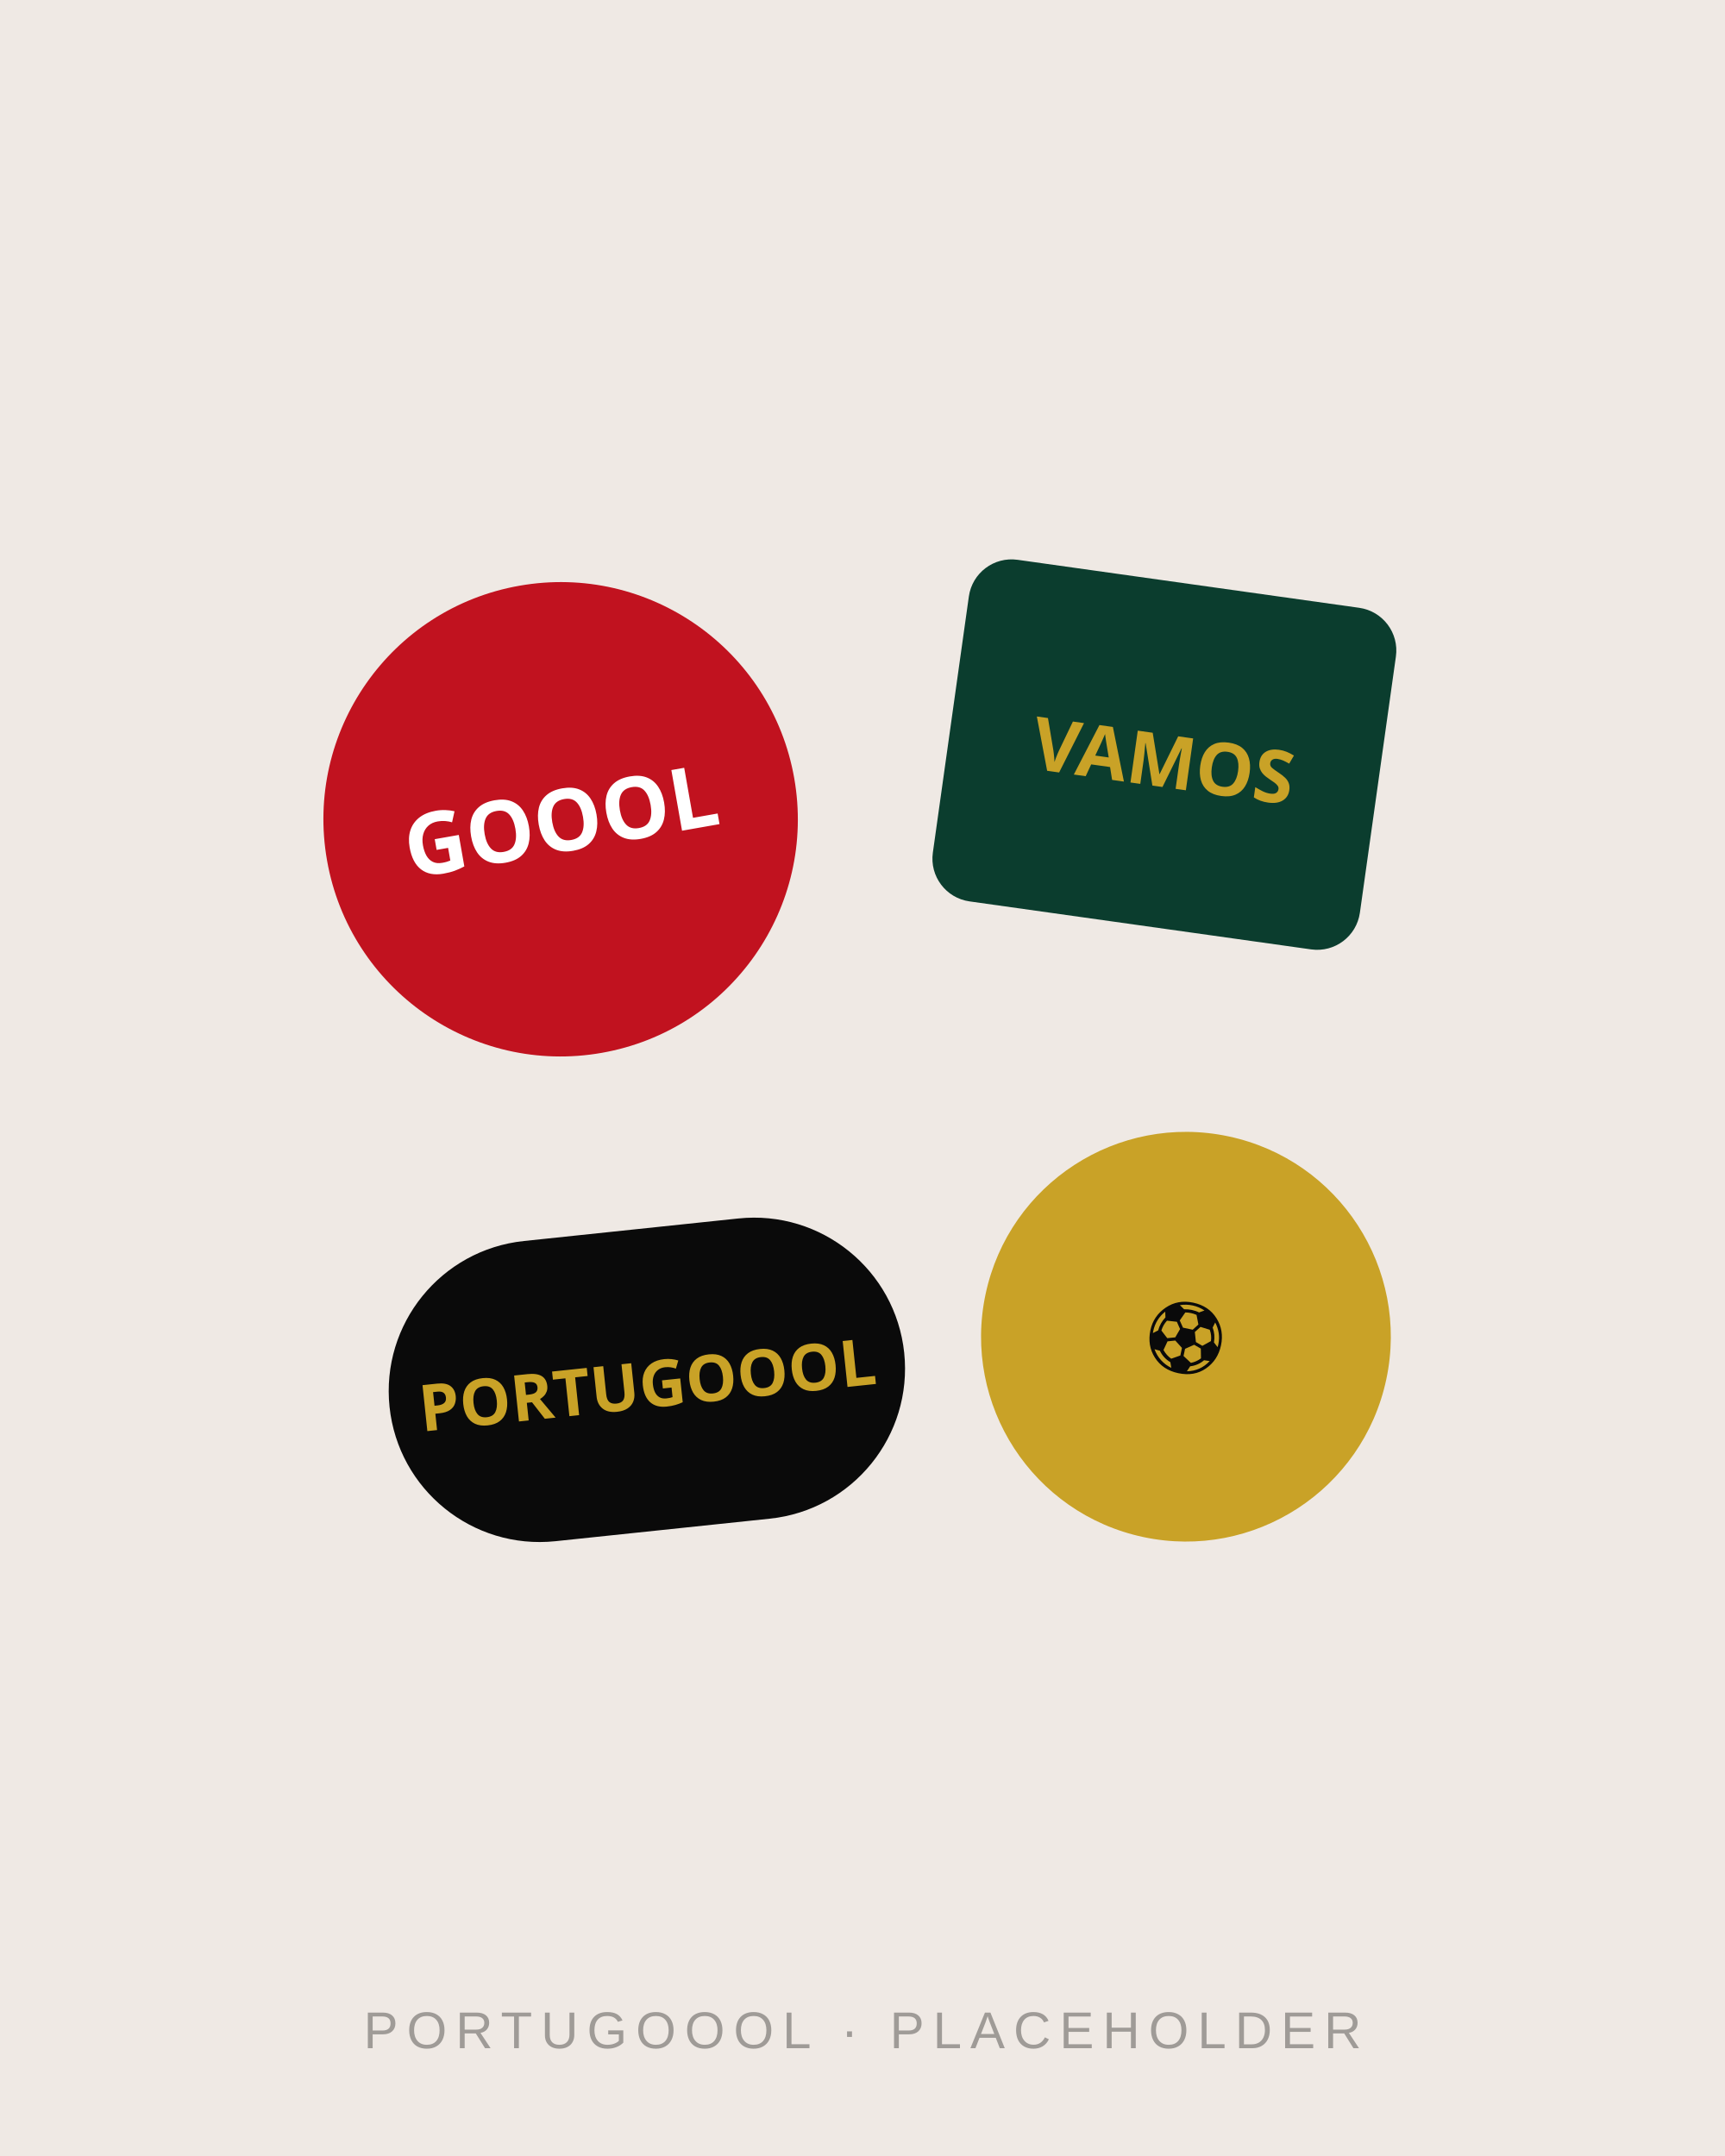
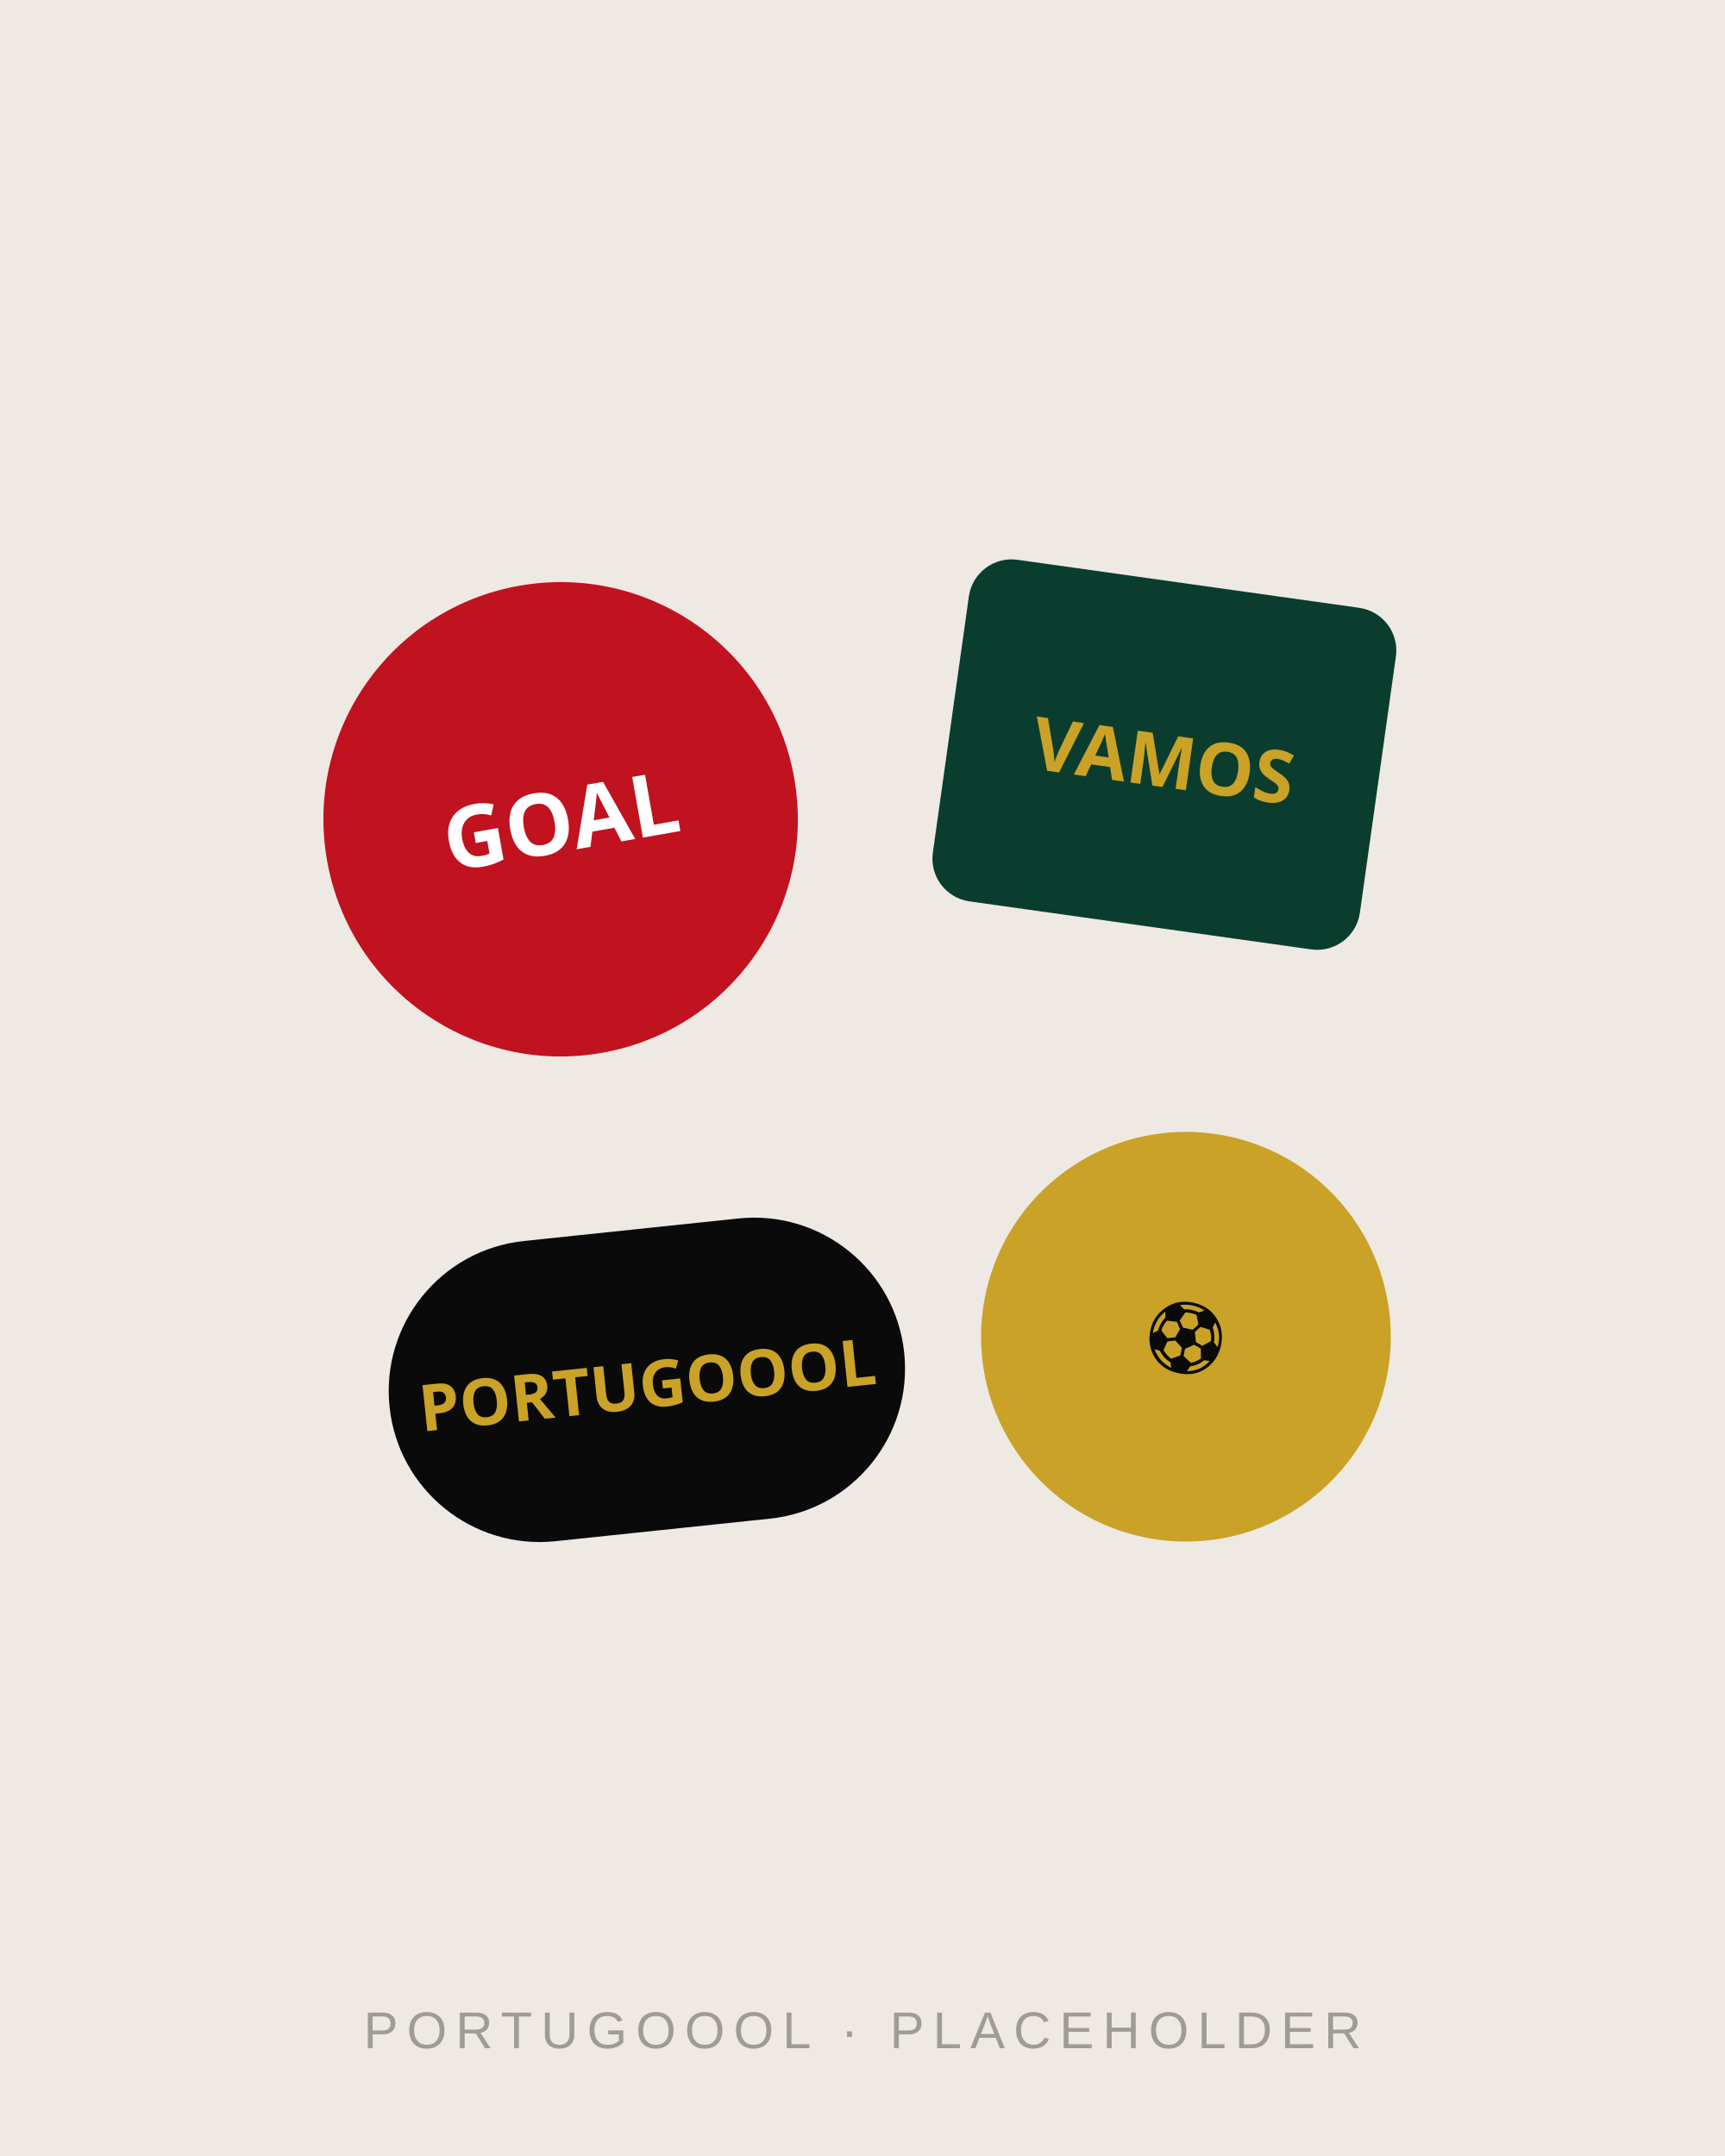
<svg xmlns="http://www.w3.org/2000/svg" viewBox="0 0 800 1000">
  <rect width="800" height="1000" fill="#EFE9E4" />
  <g transform="rotate(-10 260 380)">
    <circle cx="260" cy="380" r="110" fill="#C1121F" />
-     <text x="260" y="395" text-anchor="middle" font-family="Arial Narrow, Impact, sans-serif" font-weight="bold" font-size="40" fill="#FFFFFF">GOOOL</text>
+     <text x="260" y="395" text-anchor="middle" font-family="Arial Narrow, Impact, sans-serif" font-weight="bold" font-size="40" fill="#FFFFFF">GOAL</text>
  </g>
  <g transform="rotate(8 540 350)">
    <rect x="440" y="270" width="200" height="160" rx="20" fill="#0B3D2E" />
    <text x="540" y="365" text-anchor="middle" font-family="Arial Narrow, Impact, sans-serif" font-weight="bold" font-size="34" fill="#C9A227">VAMOS</text>
  </g>
  <g transform="rotate(-6 300 640)">
    <rect x="180" y="570" width="240" height="140" rx="70" fill="#0A0A0A" />
    <text x="300" y="653" text-anchor="middle" font-family="Arial Narrow, Impact, sans-serif" font-weight="bold" font-size="30" fill="#C9A227">PORTUGOOOL</text>
  </g>
  <g transform="rotate(12 550 620)">
    <circle cx="550" cy="620" r="95" fill="#C9A227" />
    <text x="550" y="635" text-anchor="middle" font-family="Arial Narrow, Impact, sans-serif" font-weight="bold" font-size="44" fill="#0A0A0A">⚽</text>
  </g>
  <text x="400" y="950" text-anchor="middle" font-family="Arial, sans-serif" font-size="24" letter-spacing="4" fill="#0A0A0A" opacity="0.35">PORTUGOOOL · PLACEHOLDER</text>
</svg>
